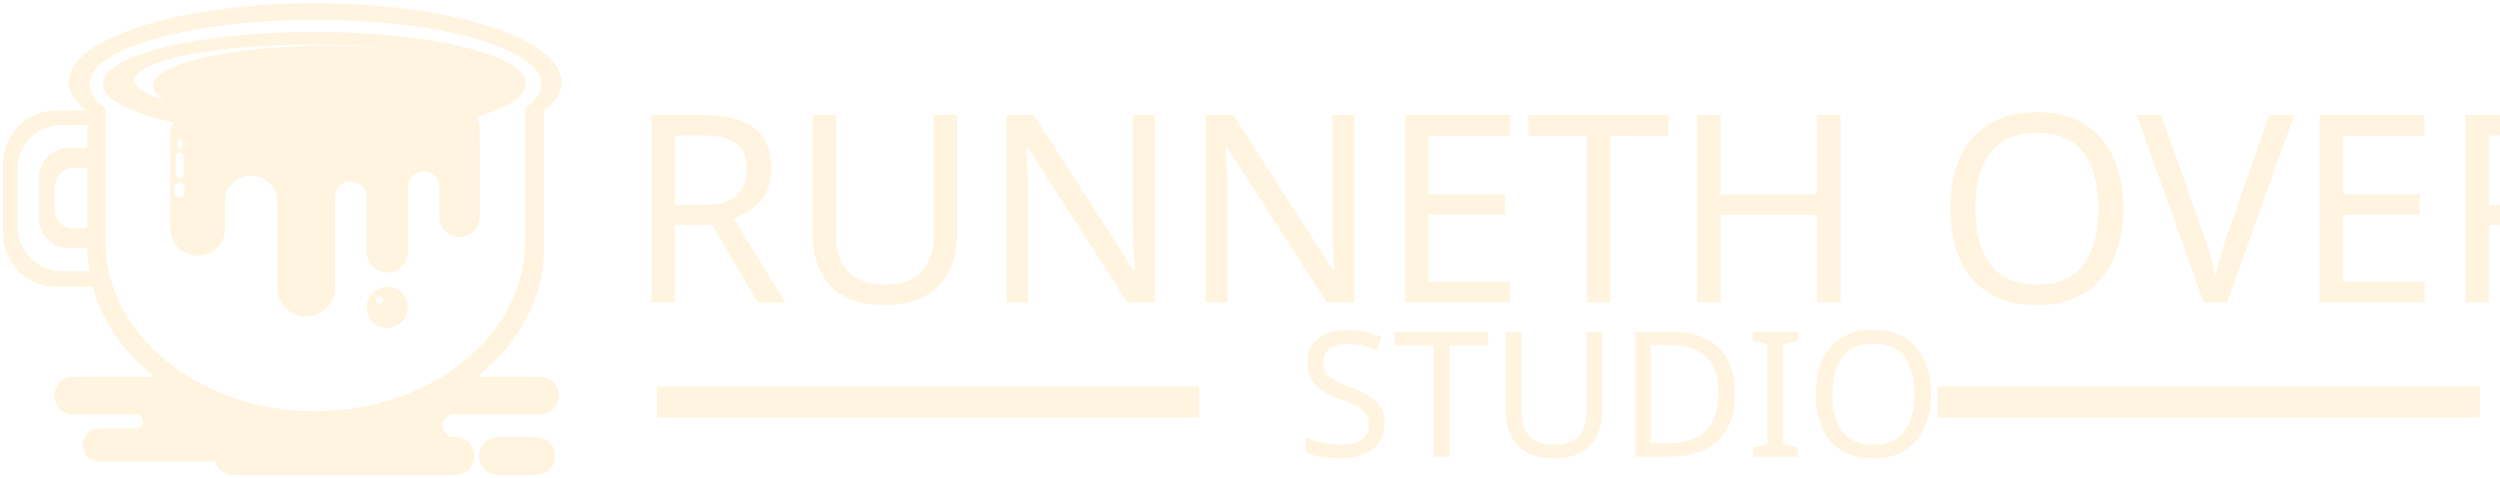
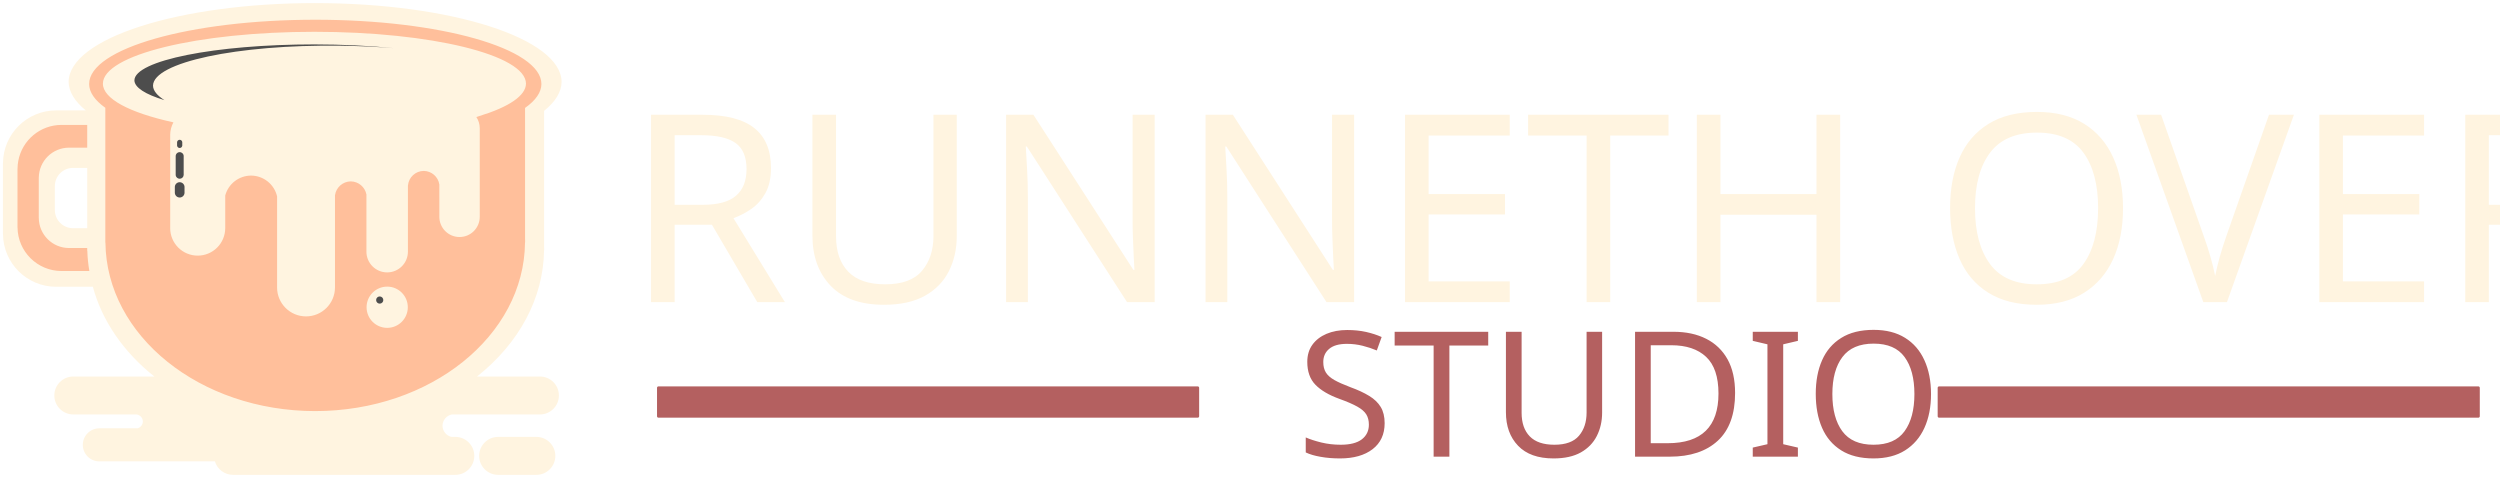
<svg xmlns="http://www.w3.org/2000/svg" width="1920" height="367" viewBox="0 0 508 97.102" version="1.1" id="svg1" xml:space="preserve">
  <defs id="defs1" />
-   <g id="layer1" style="display:none;fill:#4d4d4d;fill-opacity:1">
-     <rect style="fill:#4d4d4d;fill-opacity:1;stroke-width:0.265" id="rect1" width="513.519" height="100.712" x="-1.991" y="-1.707" />
-   </g>
  <g id="layer7" style="display:none">
    <path style="fill:#ff0000;stroke:#ff0000;stroke-width:0.376px;stroke-linecap:butt;stroke-linejoin:miter;stroke-opacity:1" d="m 142.875,83.301 c 0,98.924 0,100.056 0,100.056" id="path16" />
  </g>
  <g id="layer5" style="display:none">
    <path style="display:inline;fill:none;stroke:#07ff00;stroke-width:1.269;stroke-linecap:butt;stroke-linejoin:miter;stroke-dasharray:none;stroke-opacity:1" d="m 351.95,277.151 c -256.938,0 -256.938,0 -256.938,0" id="path18" />
  </g>
+   <g id="layer1" style="display:none">
+     <rect style="fill:#4d4d4d;fill-opacity:1;stroke:#4d4d4d;stroke-width:1;stroke-linecap:round;stroke-linejoin:round;stroke-opacity:1" id="rect1" width="509.852" height="98.69" x="-0.794" y="-0.529" />
+   </g>
  <g id="layer8" style="display:none">
    <rect style="display:inline;fill:#fff4e0;fill-opacity:1;stroke:none;stroke-width:0;stroke-linecap:round;stroke-linejoin:round;stroke-opacity:1" id="rect115" width="508" height="285.75" x="-4.9999999e-06" y="-4.9999999e-06" />
    <circle style="display:inline;fill:#00ff00;fill-opacity:1;stroke:#ff0000;stroke-width:0;stroke-linecap:round;stroke-linejoin:round;stroke-opacity:1" id="path115" cx="254" cy="142.875" r="142.875" />
  </g>
-   <g id="layer9" style="display:none;opacity:1;fill:#ffbf9b;fill-opacity:1;stroke:none">
+   <g id="layer9" style="display:inline;opacity:1;fill:#ffbf9b;fill-opacity:1;stroke:none">
    <path id="path117" style="display:inline;opacity:1;fill:#ffbf9b;fill-opacity:1;stroke:none;stroke-width:0.227px;stroke-linecap:butt;stroke-linejoin:miter;stroke-opacity:1" d="M 63.672,1.992 C 62.924,2.007 62.229,2.044 61.598,2.104 51.491,3.067 33.603,4.751 27.426,7.238 21.25,9.724 18.522,12.291 17.399,14.457 c -1.123,2.166 -0.642,4.893 0.241,6.096 0.882,1.203 1.444,3.209 1.444,3.209 -0.802,0 -5.936,-0.321 -8.102,0.08 -2.166,0.401 -8.824,4.332 -9.145,8.824 -0.321,4.492 -0.08,17.487 1.043,18.69 1.123,1.203 5.053,5.615 8.824,5.695 3.77,0.08 8.021,-0.642 8.663,-0.08 0.642,0.561 4.091,9.064 5.134,10.508 1.043,1.444 9.385,10.428 13.877,12.273 4.492,1.845 16.364,5.775 27.513,5.454 11.15,-0.321 27.594,-8.102 29.278,-9.706 1.685,-1.604 10.107,-13.717 11.15,-17.246 1.043,-3.529 1.203,-35.856 1.203,-35.856 0,0 3.209,-3.208 3.449,-5.134 0.241,-1.925 -3.77,-7.54 -8.904,-9.305 C 98.256,6.305 74.901,1.76 63.672,1.992 Z M 61.718,8.2 A 35.094,7.981 0 0 1 91.124,11.828 35.094,7.981 0 0 0 68.009,9.852 35.094,7.981 0 0 0 32.915,17.834 35.094,7.981 0 0 0 38.669,22.195 35.094,7.981 0 0 1 26.624,16.182 35.094,7.981 0 0 1 61.718,8.2 Z M 35.287,27.853 h 2.647 v 13.075 h -2.647 z m -24.465,5.695 h 7.219 v 13.396 h -7.219 z m 65.054,26.15 h 2.647 v 2.486 h -2.647 z" />
    <path id="path121" style="opacity:1;fill:#fff4e0;fill-opacity:1;stroke:none;stroke-width:0;stroke-linecap:round;stroke-linejoin:round;stroke-opacity:1" d="M 62.941,8.36 A 36.397,8.021 0 0 0 26.544,16.382 36.397,8.021 0 0 0 40.432,22.667 36.397,8.021 0 0 1 32.021,17.557 36.397,8.021 0 0 1 68.418,9.536 36.397,8.021 0 0 1 90.922,11.255 36.397,8.021 0 0 0 62.941,8.36 Z M 35.368,27.993 v 12.393 h 2.346 V 27.993 Z m 41.784,32.156 a 0.854,0.854 0 0 0 -0.854,0.854 0.854,0.854 0 0 0 0.854,0.854 0.854,0.854 0 0 0 0.854,-0.854 0.854,0.854 0 0 0 -0.854,-0.854 z" />
  </g>
-   <path id="path20" style="display:inline;opacity:1;fill:#fff4e0;fill-opacity:1;stroke:none;stroke-width:0;stroke-linecap:round;stroke-linejoin:round" d="M 64.036,0.655 A 50.087,16.053 0 0 0 13.95,16.708 a 50.087,16.053 0 0 0 3.494,5.756 h -5.962 v 0.002 a 10.803,10.803 0 0 0 -0.073,-0.005 l -0.004,-0.002 A 10.803,10.803 0 0 0 0.611,33.157 h -0.009 v 14.438 h 0.009 a 10.803,10.803 0 0 0 10.796,10.703 10.803,10.803 0 0 0 0.132,-0.009 h 7.333 a 46.429,36.718 0 0 0 12.496,18.245 H 14.978 a 3.856,3.856 0 0 0 -0.076,-9.93e-4 v -9.94e-4 a 3.856,3.856 0 0 0 -3.856,3.856 3.856,3.856 0 0 0 3.834,3.854 v 0.003 h 12.441 v 0.008 a 1.465,1.465 0 0 1 0.028,-0.008 h 0.433 a 1.465,1.465 0 0 1 1.252,1.407 1.465,1.465 0 0 1 -1.059,1.401 h -0.654 -7.155 v 0.008 a 3.361,3.361 0 0 0 -3.334,3.358 3.361,3.361 0 0 0 3.362,3.361 3.361,3.361 0 0 0 0.1,-0.008 h 23.376 a 3.856,3.856 0 0 0 3.674,2.743 v 7.45e-4 H 92.52 a 3.856,3.856 0 0 0 0.005,0 3.856,3.856 0 0 0 3.857,-3.857 3.856,3.856 0 0 0 -3.857,-3.855 3.856,3.856 0 0 0 -0.005,0 h -0.799 a 2.373,2.373 0 0 1 -1.801,-2.265 2.373,2.373 0 0 1 1.9,-2.295 h 17.758 v -0.01 a 3.856,3.856 0 0 0 0.14,0.01 3.856,3.856 0 0 0 3.856,-3.856 3.856,3.856 0 0 0 -3.856,-3.855 3.856,3.856 0 0 0 -0.14,0.01 v -0.009 H 96.936 A 46.429,36.718 0 0 0 110.554,50.976 h 0.011 v -0.11 a 46.429,36.718 0 0 0 0.016,-0.182 46.429,36.718 0 0 0 -0.016,-0.552 v -27.581 a 50.087,16.053 0 0 0 3.556,-5.842 A 50.087,16.053 0 0 0 64.035,0.656 Z m 0.032,3.379 v 3.873e-4 h 3.85e-4 a 45.953,13.066 0 0 1 45.952,13.067 45.953,13.066 0 0 1 -3.323,4.854 v 2.979 a 49.099,15.737 0 0 0 7.6e-4,-9.93e-4 v 23.594 a 42.653,34.515 0 0 1 0.014,0.518 42.653,34.515 0 0 1 -0.014,0.171 v 0.103 h -0.01 A 42.653,34.515 0 0 1 64.059,83.56 42.653,34.515 0 0 1 21.43,49.32 h -0.022 v -0.247 a 42.653,34.515 0 0 1 -0.004,-0.027 42.653,34.515 0 0 1 0.004,-0.028 V 24.974 22.268 21.929 A 45.953,13.066 0 0 1 18.116,17.101 45.953,13.066 0 0 1 64.068,4.034 Z m -0.169,2.453 3.79e-4,3.874e-4 a 42.985,10.545 0 0 0 -42.985,10.544 42.985,10.545 0 0 0 14.326,7.855 5.593,5.593 0 0 0 -0.656,2.554 5.593,5.593 0 0 0 0.005,0.063 v 18.822 a 5.593,5.593 0 0 0 -0.004,0.051 5.593,5.593 0 0 0 5.593,5.593 5.593,5.593 0 0 0 5.593,-5.581 h 0.002 v -6.643 a 5.459,5.459 0 0 1 5.23,-4.041 5.459,5.459 0 0 1 5.307,4.233 V 58.382 a 5.884,5.884 0 0 0 -0.004,0.053 5.884,5.884 0 0 0 5.884,5.884 5.884,5.884 0 0 0 5.882,-5.871 h 0.002 V 39.699 a 3.282,3.282 0 0 1 3.206,-2.817 3.282,3.282 0 0 1 3.185,2.672 v 11.569 a 4.216,4.216 0 0 0 -0.004,0.038 4.216,4.216 0 0 0 4.217,4.216 4.216,4.216 0 0 0 4.216,-4.207 h 7.41e-4 V 37.707 h 0.009 a 3.24,3.24 0 0 1 3.195,-2.952 3.24,3.24 0 0 1 3.181,2.774 v 2.364 a 4.105,4.105 0 0 0 -0.002,0.038 4.105,4.105 0 0 0 0.004,0.028 V 44.047 a 4.105,4.105 0 0 0 -0.002,0.037 4.105,4.105 0 0 0 4.105,4.104 4.105,4.105 0 0 0 4.104,-4.096 h 7.41e-4 V 30.169 h -7.23e-4 v -4.153 h -0.002 A 4.105,4.105 0 0 0 96.806,23.814 41.231,9.576 0 0 0 97.388,23.612 42.985,10.545 0 0 0 106.884,17.031 42.985,10.545 0 0 0 63.9,6.487 Z m -0.002,2.56 A 36.583,7.331 0 0 1 80,9.812 37.893,8.566 0.668 0 0 69.085,9.309 37.893,8.566 0.668 0 0 31.095,17.432 37.893,8.566 0.668 0 0 33.425,20.376 36.583,7.331 0 0 1 27.313,16.378 36.583,7.331 0 0 1 63.897,9.046 Z M 12.512,25.404 a 8.95,8.95 0 0 1 0.061,0.005 v -9.93e-4 h 5.154 v 4.627 h -3.651 v 7.56e-4 a 6.147,6.147 0 0 0 -0.041,-0.004 l -0.002,-9.95e-4 a 6.147,6.147 0 0 0 -6.143,6.088 h -0.005 v 8.215 h 0.005 a 6.147,6.147 0 0 0 6.143,6.09 6.147,6.147 0 0 0 0.075,-0.005 h 3.618 v 0.234 a 46.429,36.718 0 0 0 -0.004,0.03 46.429,36.718 0 0 0 0.004,0.03 v 0.262 h 0.024 a 46.429,36.718 0 0 0 0.412,4.113 h -5.543 a 8.95,8.95 0 0 1 -0.108,0.009 8.95,8.95 0 0 1 -8.944,-8.868 h -0.007 v -11.943 h 0.009 a 9.118,9.118 0 0 1 0.151,-1.565 8.95,8.95 0 0 1 8.793,-7.315 z m 24.005,3.025 h 3.71e-4 a 0.531,0.531 0 0 1 0.53,0.531 0.531,0.531 0 0 1 -0.004,0.062 v 0.479 a 0.531,0.531 0 0 1 0.004,0.067 0.531,0.531 0 0 1 -0.004,0.062 0.531,0.531 0 0 0 0,3.87e-4 0.531,0.531 0 0 0 0,3.98e-4 0.531,0.531 0 0 0 0,3.77e-4 0.531,0.531 0 0 0 0,3.97e-4 0.531,0.531 0 0 1 -0.527,0.467 0.531,0.531 0 0 1 -0.526,-0.467 h -7.49e-4 v -0.015 a 0.531,0.531 0 0 1 -0.004,-0.049 0.531,0.531 0 0 1 0.004,-0.048 V 29.008 a 0.531,0.531 0 0 1 -0.004,-0.048 0.531,0.531 0 0 1 0.53,-0.531 z m 0,2.513 h 3.71e-4 a 0.815,0.815 0 0 1 0.815,0.815 0.815,0.815 0 0 1 -0.004,0.05 v 3.653 a 0.815,0.815 0 0 1 0.004,0.074 0.815,0.815 0 0 1 -0.004,0.05 0.815,0.815 0 0 0 0,3.89e-4 0.815,0.815 0 0 0 0,3.76e-4 0.815,0.815 0 0 0 0,3.98e-4 0.815,0.815 0 0 0 0,3.78e-4 0.815,0.815 0 0 0 0,3.98e-4 0.815,0.815 0 0 0 0,3.77e-4 0.815,0.815 0 0 0 0,3.97e-4 0.815,0.815 0 0 1 -0.811,0.762 0.815,0.815 0 0 1 -0.811,-0.762 h -3.88e-4 v -0.014 a 0.815,0.815 0 0 1 -0.002,-0.039 0.815,0.815 0 0 1 0.002,-0.038 v -3.7 a 0.815,0.815 0 0 1 0,-9.93e-4 0.815,0.815 0 0 1 -0.002,-0.037 0.815,0.815 0 0 1 0.815,-0.815 z m -21.674,3.203 -3.85e-4,3.77e-4 v 7.45e-4 a 3.694,3.694 0 0 1 0.025,9.95e-4 h 2.258 v 7.45e-4 h 0.603 v 12.247 h -0.602 v 7.65e-4 h -2.237 a 3.694,3.694 0 0 1 -0.045,0.003 3.694,3.694 0 0 1 -3.692,-3.66 h -0.004 v -4.936 h 0.004 a 3.694,3.694 0 0 1 3.691,-3.659 z m 21.674,2.907 a 0.987,0.987 0 0 1 0.987,0.987 0.987,0.987 0 0 1 -0.004,0.059 v 0.985 a 0.987,0.987 0 0 1 0.004,0.091 0.987,0.987 0 0 1 -0.987,0.987 0.987,0.987 0 0 1 -0.983,-0.929 h -0.002 v -0.021 a 0.987,0.987 0 0 1 -0.002,-0.038 0.987,0.987 0 0 1 0.002,-0.038 v -1.06 a 0.987,0.987 0 0 1 -0.002,-0.038 0.987,0.987 0 0 1 0.987,-0.987 z M 78.683,58.268 a 4.188,4.188 0 0 0 -4.188,4.189 4.188,4.188 0 0 0 4.188,4.189 4.188,4.188 0 0 0 4.189,-4.189 4.188,4.188 0 0 0 -4.189,-4.189 z m -1.519,1.995 a 0.731,0.731 0 0 1 0.731,0.732 0.731,0.731 0 0 1 -0.731,0.731 0.731,0.731 0 0 1 -0.731,-0.731 0.731,0.731 0 0 1 0.731,-0.732 z m 24.063,28.54 a 3.856,3.856 0 0 0 -3.856,3.855 3.856,3.856 0 0 0 3.856,3.857 3.856,3.856 0 0 0 0.047,-0.003 v 0.003 h 7.716 a 3.856,3.856 0 0 0 0.004,0 3.856,3.856 0 0 0 3.856,-3.857 3.856,3.856 0 0 0 -3.856,-3.855 3.856,3.856 0 0 0 -0.004,0 h -7.716 v 7.46e-4 a 3.856,3.856 0 0 0 -0.047,-7.46e-4 z" />
-   <g id="layer6" style="display:inline;fill:#fff4e0;fill-opacity:1">
-     <text xml:space="preserve" style="font-style:normal;font-variant:normal;font-weight:normal;font-stretch:normal;font-size:35.551px;font-family:Stylish;-inkscape-font-specification:Stylish;fill:#fff4e0;fill-opacity:1;stroke:none;stroke-width:0.52;stroke-linecap:round;stroke-opacity:1" x="263.517" y="92.792" id="text2">
-       <tspan id="tspan2" style="font-size:35.551px;fill:#fff4e0;fill-opacity:1;stroke:none;stroke-width:0.52;stroke-opacity:1" x="263.517" y="92.792">STUDIO</tspan>
+   <g id="layer2" style="display:inline">
+     <ellipse style="fill:#4d4d4d;fill-opacity:1;stroke:#4d4d4d;stroke-width:1;stroke-linecap:round;stroke-linejoin:round;stroke-opacity:1" id="path1" cx="77.391" cy="61.119" rx="1.191" ry="1.058" />
+     <rect style="fill:#4d4d4d;fill-opacity:1;stroke:#4d4d4d;stroke-width:1;stroke-linecap:round;stroke-linejoin:round;stroke-opacity:1" id="rect3" width="2.817" height="12.862" x="35.4" y="27.561" />
+     <path style="fill:#4d4d4d;fill-opacity:1;stroke:#4d4d4d;stroke-width:0.265px;stroke-linecap:butt;stroke-linejoin:miter;stroke-opacity:1" d="m 36.748,22.049 c -6.002,-0.49 -10.779,-1.592 -10.779,-4.042 0,-2.45 0.857,-4.532 2.45,-5.145 1.592,-0.612 17.394,-4.042 20.334,-4.41 2.94,-0.367 28.418,-1.47 31.726,0.735 3.307,2.205 1.592,2.327 0.857,2.327 -0.735,0 -13.964,-1.347 -19.354,-0.735 -5.39,0.612 -13.229,0 -18.986,1.837 -5.757,1.837 -9.064,1.837 -9.309,3.92 -0.245,2.082 1.96,5.267 2.572,5.39" id="path3" />
+   </g>
+   <g id="layer3" style="display:inline">
+     <path id="path20-5" style="display:inline;fill:#fff4e0;fill-opacity:1;stroke:none;stroke-width:0;stroke-linecap:round;stroke-linejoin:round" d="M 64.031,0.629 A 50.087,16.053 0 0 0 13.944,16.682 a 50.087,16.053 0 0 0 3.494,5.756 h -5.962 v 0.002 a 10.803,10.803 0 0 0 -0.073,-0.005 l -0.004,-0.002 A 10.803,10.803 0 0 0 0.605,33.131 h -0.009 v 14.438 h 0.009 a 10.803,10.803 0 0 0 10.796,10.703 10.803,10.803 0 0 0 0.132,-0.009 h 7.333 A 46.429,36.718 0 0 0 31.362,76.508 H 14.972 a 3.856,3.856 0 0 0 -0.076,-9.93e-4 v -9.94e-4 a 3.856,3.856 0 0 0 -3.856,3.856 3.856,3.856 0 0 0 3.834,3.854 v 0.003 h 12.441 v 0.008 a 1.465,1.465 0 0 1 0.028,-0.008 h 0.433 a 1.465,1.465 0 0 1 1.252,1.407 1.465,1.465 0 0 1 -1.059,1.401 h -0.654 -7.155 v 0.008 a 3.361,3.361 0 0 0 -3.334,3.358 3.361,3.361 0 0 0 3.362,3.361 3.361,3.361 0 0 0 0.1,-0.008 h 23.376 a 3.856,3.856 0 0 0 3.674,2.743 v 7.5e-4 h 45.177 a 3.856,3.856 0 0 0 0.005,0 3.856,3.856 0 0 0 3.857,-3.857 3.856,3.856 0 0 0 -3.857,-3.855 3.856,3.856 0 0 0 -0.005,0 h -0.799 a 2.373,2.373 0 0 1 -1.801,-2.265 2.373,2.373 0 0 1 1.9,-2.295 h 17.758 v -0.01 a 3.856,3.856 0 0 0 0.14,0.01 3.856,3.856 0 0 0 3.856,-3.856 3.856,3.856 0 0 0 -3.856,-3.855 3.856,3.856 0 0 0 -0.14,0.01 v -0.009 H 96.93 a 46.429,36.718 0 0 0 13.619,-25.558 h 0.011 v -0.11 a 46.429,36.718 0 0 0 0.016,-0.182 46.429,36.718 0 0 0 -0.016,-0.552 v -27.581 a 50.087,16.053 0 0 0 3.556,-5.842 A 50.087,16.053 0 0 0 64.03,0.63 Z m 0.032,3.379 v 3.88e-4 h 3.85e-4 a 45.953,13.066 0 0 1 45.952,13.067 45.953,13.066 0 0 1 -3.323,4.854 v 2.979 a 49.099,15.737 0 0 0 7.6e-4,-9.93e-4 v 23.594 a 42.653,34.515 0 0 1 0.014,0.518 42.653,34.515 0 0 1 -0.014,0.171 v 0.103 h -0.01 A 42.653,34.515 0 0 1 64.053,83.534 42.653,34.515 0 0 1 21.424,49.294 h -0.022 v -0.247 a 42.653,34.515 0 0 1 -0.004,-0.027 42.653,34.515 0 0 1 0.004,-0.028 V 24.949 22.242 21.903 A 45.953,13.066 0 0 1 18.11,17.076 45.953,13.066 0 0 1 64.062,4.009 Z m -0.169,2.453 3.79e-4,3.87e-4 a 42.985,10.545 0 0 0 -42.985,10.544 42.985,10.545 0 0 0 14.326,7.855 5.593,5.593 0 0 0 -0.656,2.554 5.593,5.593 0 0 0 0.005,0.063 v 18.822 a 5.593,5.593 0 0 0 -0.004,0.051 5.593,5.593 0 0 0 5.593,5.593 5.593,5.593 0 0 0 5.593,-5.581 h 0.002 v -6.643 a 5.459,5.459 0 0 1 5.23,-4.041 5.459,5.459 0 0 1 5.307,4.233 v 18.443 a 5.884,5.884 0 0 0 -0.004,0.053 5.884,5.884 0 0 0 5.884,5.884 5.884,5.884 0 0 0 5.882,-5.871 h 0.002 V 39.673 a 3.282,3.282 0 0 1 3.206,-2.817 3.282,3.282 0 0 1 3.185,2.672 v 11.569 a 4.216,4.216 0 0 0 -0.004,0.038 4.216,4.216 0 0 0 4.217,4.216 4.216,4.216 0 0 0 4.216,-4.207 h 7.41e-4 V 37.682 h 0.009 a 3.24,3.24 0 0 1 3.195,-2.952 3.24,3.24 0 0 1 3.181,2.774 v 2.364 a 4.105,4.105 0 0 0 -0.002,0.038 4.105,4.105 0 0 0 0.004,0.028 v 4.087 a 4.105,4.105 0 0 0 -0.002,0.037 4.105,4.105 0 0 0 4.105,4.104 4.105,4.105 0 0 0 4.104,-4.096 h 7.4e-4 V 30.143 h -7.2e-4 v -4.153 h -10e-4 a 4.105,4.105 0 0 0 -0.683,-2.203 41.231,9.576 0 0 0 0.581,-0.202 42.985,10.545 0 0 0 9.497,-6.581 A 42.985,10.545 0 0 0 63.894,6.461 Z m -0.002,2.56 a 36.583,7.331 0 0 1 16.104,0.765 37.893,8.566 0.668 0 0 -10.915,-0.503 37.893,8.566 0.668 0 0 -37.99,8.123 37.893,8.566 0.668 0 0 2.331,2.944 36.583,7.331 0 0 1 -6.112,-3.998 36.583,7.331 0 0 1 36.583,-7.331 z M 12.506,25.378 a 8.95,8.95 0 0 1 0.061,0.005 v -9.93e-4 h 5.154 v 4.627 h -3.651 v 7.56e-4 a 6.147,6.147 0 0 0 -0.041,-0.004 l -0.002,-9.95e-4 a 6.147,6.147 0 0 0 -6.143,6.088 h -0.005 v 8.215 h 0.005 a 6.147,6.147 0 0 0 6.143,6.09 6.147,6.147 0 0 0 0.075,-0.005 h 3.618 v 0.234 a 46.429,36.718 0 0 0 -0.004,0.03 46.429,36.718 0 0 0 0.004,0.03 v 0.262 h 0.024 a 46.429,36.718 0 0 0 0.412,4.113 h -5.543 a 8.95,8.95 0 0 1 -0.108,0.009 8.95,8.95 0 0 1 -8.944,-8.868 h -0.007 v -11.943 h 0.009 a 9.118,9.118 0 0 1 0.151,-1.565 8.95,8.95 0 0 1 8.793,-7.315 z m 24.005,3.025 h 3.71e-4 a 0.531,0.531 0 0 1 0.53,0.531 0.531,0.531 0 0 1 -0.004,0.062 v 0.479 a 0.531,0.531 0 0 1 0.004,0.067 0.531,0.531 0 0 1 -0.004,0.062 0.531,0.531 0 0 0 0,3.87e-4 0.531,0.531 0 0 0 0,3.98e-4 0.531,0.531 0 0 0 0,3.77e-4 0.531,0.531 0 0 0 0,3.97e-4 0.531,0.531 0 0 1 -0.527,0.467 0.531,0.531 0 0 1 -0.526,-0.467 h -7.49e-4 v -0.015 a 0.531,0.531 0 0 1 -0.004,-0.049 0.531,0.531 0 0 1 0.004,-0.048 v -0.511 a 0.531,0.531 0 0 1 -0.004,-0.048 0.531,0.531 0 0 1 0.53,-0.531 z m 0,2.513 h 3.71e-4 a 0.815,0.815 0 0 1 0.815,0.815 0.815,0.815 0 0 1 -0.004,0.05 v 3.653 a 0.815,0.815 0 0 1 0.004,0.074 0.815,0.815 0 0 1 -0.004,0.05 0.815,0.815 0 0 0 0,3.89e-4 0.815,0.815 0 0 0 0,3.76e-4 0.815,0.815 0 0 0 0,3.98e-4 0.815,0.815 0 0 0 0,3.78e-4 0.815,0.815 0 0 0 0,3.98e-4 0.815,0.815 0 0 0 0,3.77e-4 0.815,0.815 0 0 0 0,3.97e-4 0.815,0.815 0 0 1 -0.811,0.762 0.815,0.815 0 0 1 -0.811,-0.762 h -3.88e-4 V 35.547 a 0.815,0.815 0 0 1 -0.002,-0.039 0.815,0.815 0 0 1 0.002,-0.038 v -3.7 a 0.815,0.815 0 0 1 0,-9.93e-4 0.815,0.815 0 0 1 -0.002,-0.037 0.815,0.815 0 0 1 0.815,-0.815 z m -21.674,3.203 -3.85e-4,3.77e-4 v 7.45e-4 a 3.694,3.694 0 0 1 0.025,9.95e-4 h 2.258 v 7.45e-4 h 0.603 v 12.247 h -0.602 v 7.65e-4 h -2.237 a 3.694,3.694 0 0 1 -0.045,0.003 3.694,3.694 0 0 1 -3.692,-3.66 h -0.004 v -4.936 h 0.004 a 3.694,3.694 0 0 1 3.691,-3.659 z m 21.674,2.907 a 0.987,0.987 0 0 1 0.987,0.987 0.987,0.987 0 0 1 -0.004,0.059 v 0.985 a 0.987,0.987 0 0 1 0.004,0.091 0.987,0.987 0 0 1 -0.987,0.987 0.987,0.987 0 0 1 -0.983,-0.929 h -0.002 v -0.021 a 0.987,0.987 0 0 1 -0.002,-0.038 0.987,0.987 0 0 1 0.002,-0.038 v -1.06 a 0.987,0.987 0 0 1 -0.002,-0.038 0.987,0.987 0 0 1 0.987,-0.987 z m 42.166,21.216 a 4.188,4.188 0 0 0 -4.188,4.189 4.188,4.188 0 0 0 4.188,4.189 4.188,4.188 0 0 0 4.189,-4.189 4.188,4.188 0 0 0 -4.189,-4.189 z m -1.519,1.995 a 0.731,0.731 0 0 1 0.731,0.732 0.731,0.731 0 0 1 -0.731,0.731 0.731,0.731 0 0 1 -0.731,-0.731 0.731,0.731 0 0 1 0.731,-0.732 z m 24.063,28.54 a 3.856,3.856 0 0 0 -3.856,3.855 3.856,3.856 0 0 0 3.856,3.857 3.856,3.856 0 0 0 0.047,-0.003 v 0.003 h 7.716 a 3.856,3.856 0 0 0 0.004,0 3.856,3.856 0 0 0 3.856,-3.857 3.856,3.856 0 0 0 -3.856,-3.855 3.856,3.856 0 0 0 -0.004,0 h -7.716 v 7.4e-4 a 3.856,3.856 0 0 0 -0.047,-7.4e-4 z" />
+   </g>
+   <path id="path20" style="display:none;opacity:1;fill:#4d4d4d;fill-opacity:1;stroke:none;stroke-width:0;stroke-linecap:round;stroke-linejoin:round" d="M 64.036,0.655 A 50.087,16.053 0 0 0 13.95,16.708 a 50.087,16.053 0 0 0 3.494,5.756 h -5.962 v 0.002 a 10.803,10.803 0 0 0 -0.073,-0.005 l -0.004,-0.002 A 10.803,10.803 0 0 0 0.611,33.157 h -0.009 v 14.438 h 0.009 a 10.803,10.803 0 0 0 10.796,10.703 10.803,10.803 0 0 0 0.132,-0.009 h 7.333 a 46.429,36.718 0 0 0 12.496,18.245 H 14.978 a 3.856,3.856 0 0 0 -0.076,-9.93e-4 v -9.94e-4 a 3.856,3.856 0 0 0 -3.856,3.856 3.856,3.856 0 0 0 3.834,3.854 v 0.003 h 12.441 v 0.008 a 1.465,1.465 0 0 1 0.028,-0.008 h 0.433 a 1.465,1.465 0 0 1 1.252,1.407 1.465,1.465 0 0 1 -1.059,1.401 h -0.654 -7.155 v 0.008 a 3.361,3.361 0 0 0 -3.334,3.358 3.361,3.361 0 0 0 3.362,3.361 3.361,3.361 0 0 0 0.1,-0.008 h 23.376 a 3.856,3.856 0 0 0 3.674,2.743 v 7.45e-4 H 92.52 a 3.856,3.856 0 0 0 0.005,0 3.856,3.856 0 0 0 3.857,-3.857 3.856,3.856 0 0 0 -3.857,-3.855 3.856,3.856 0 0 0 -0.005,0 h -0.799 a 2.373,2.373 0 0 1 -1.801,-2.265 2.373,2.373 0 0 1 1.9,-2.295 h 17.758 v -0.01 a 3.856,3.856 0 0 0 0.14,0.01 3.856,3.856 0 0 0 3.856,-3.856 3.856,3.856 0 0 0 -3.856,-3.855 3.856,3.856 0 0 0 -0.14,0.01 v -0.009 H 96.936 A 46.429,36.718 0 0 0 110.554,50.976 h 0.011 v -0.11 a 46.429,36.718 0 0 0 0.016,-0.182 46.429,36.718 0 0 0 -0.016,-0.552 v -27.581 a 50.087,16.053 0 0 0 3.556,-5.842 A 50.087,16.053 0 0 0 64.035,0.656 Z m 0.032,3.379 v 3.873e-4 h 3.85e-4 a 45.953,13.066 0 0 1 45.952,13.067 45.953,13.066 0 0 1 -3.323,4.854 v 2.979 a 49.099,15.737 0 0 0 7.6e-4,-9.93e-4 v 23.594 a 42.653,34.515 0 0 1 0.014,0.518 42.653,34.515 0 0 1 -0.014,0.171 v 0.103 h -0.01 A 42.653,34.515 0 0 1 64.059,83.56 42.653,34.515 0 0 1 21.43,49.32 h -0.022 v -0.247 a 42.653,34.515 0 0 1 -0.004,-0.027 42.653,34.515 0 0 1 0.004,-0.028 V 24.974 22.268 21.929 A 45.953,13.066 0 0 1 18.116,17.101 45.953,13.066 0 0 1 64.068,4.034 Z m -0.169,2.453 3.79e-4,3.874e-4 a 42.985,10.545 0 0 0 -42.985,10.544 42.985,10.545 0 0 0 14.326,7.855 5.593,5.593 0 0 0 -0.656,2.554 5.593,5.593 0 0 0 0.005,0.063 v 18.822 a 5.593,5.593 0 0 0 -0.004,0.051 5.593,5.593 0 0 0 5.593,5.593 5.593,5.593 0 0 0 5.593,-5.581 h 0.002 v -6.643 a 5.459,5.459 0 0 1 5.23,-4.041 5.459,5.459 0 0 1 5.307,4.233 V 58.382 a 5.884,5.884 0 0 0 -0.004,0.053 5.884,5.884 0 0 0 5.884,5.884 5.884,5.884 0 0 0 5.882,-5.871 h 0.002 V 39.699 a 3.282,3.282 0 0 1 3.206,-2.817 3.282,3.282 0 0 1 3.185,2.672 v 11.569 a 4.216,4.216 0 0 0 -0.004,0.038 4.216,4.216 0 0 0 4.217,4.216 4.216,4.216 0 0 0 4.216,-4.207 h 7.41e-4 V 37.707 h 0.009 a 3.24,3.24 0 0 1 3.195,-2.952 3.24,3.24 0 0 1 3.181,2.774 v 2.364 a 4.105,4.105 0 0 0 -0.002,0.038 4.105,4.105 0 0 0 0.004,0.028 V 44.047 a 4.105,4.105 0 0 0 -0.002,0.037 4.105,4.105 0 0 0 4.105,4.104 4.105,4.105 0 0 0 4.104,-4.096 h 7.41e-4 V 30.169 h -7.23e-4 v -4.153 h -0.002 A 4.105,4.105 0 0 0 96.806,23.814 41.231,9.576 0 0 0 97.388,23.612 42.985,10.545 0 0 0 106.884,17.031 42.985,10.545 0 0 0 63.9,6.487 Z m -0.002,2.56 A 36.583,7.331 0 0 1 80,9.812 37.893,8.566 0.668 0 0 69.085,9.309 37.893,8.566 0.668 0 0 31.095,17.432 37.893,8.566 0.668 0 0 33.425,20.376 36.583,7.331 0 0 1 27.313,16.378 36.583,7.331 0 0 1 63.897,9.046 Z M 12.512,25.404 a 8.95,8.95 0 0 1 0.061,0.005 v -9.93e-4 h 5.154 v 4.627 h -3.651 v 7.56e-4 a 6.147,6.147 0 0 0 -0.041,-0.004 l -0.002,-9.95e-4 a 6.147,6.147 0 0 0 -6.143,6.088 h -0.005 v 8.215 h 0.005 a 6.147,6.147 0 0 0 6.143,6.09 6.147,6.147 0 0 0 0.075,-0.005 h 3.618 v 0.234 a 46.429,36.718 0 0 0 -0.004,0.03 46.429,36.718 0 0 0 0.004,0.03 v 0.262 h 0.024 a 46.429,36.718 0 0 0 0.412,4.113 h -5.543 a 8.95,8.95 0 0 1 -0.108,0.009 8.95,8.95 0 0 1 -8.944,-8.868 h -0.007 v -11.943 h 0.009 a 9.118,9.118 0 0 1 0.151,-1.565 8.95,8.95 0 0 1 8.793,-7.315 z m 24.005,3.025 h 3.71e-4 a 0.531,0.531 0 0 1 0.53,0.531 0.531,0.531 0 0 1 -0.004,0.062 v 0.479 a 0.531,0.531 0 0 1 0.004,0.067 0.531,0.531 0 0 1 -0.004,0.062 0.531,0.531 0 0 0 0,3.87e-4 0.531,0.531 0 0 0 0,3.98e-4 0.531,0.531 0 0 0 0,3.77e-4 0.531,0.531 0 0 0 0,3.97e-4 0.531,0.531 0 0 1 -0.527,0.467 0.531,0.531 0 0 1 -0.526,-0.467 h -7.49e-4 v -0.015 a 0.531,0.531 0 0 1 -0.004,-0.049 0.531,0.531 0 0 1 0.004,-0.048 V 29.008 a 0.531,0.531 0 0 1 -0.004,-0.048 0.531,0.531 0 0 1 0.53,-0.531 z m 0,2.513 h 3.71e-4 a 0.815,0.815 0 0 1 0.815,0.815 0.815,0.815 0 0 1 -0.004,0.05 v 3.653 a 0.815,0.815 0 0 1 0.004,0.074 0.815,0.815 0 0 1 -0.004,0.05 0.815,0.815 0 0 0 0,3.89e-4 0.815,0.815 0 0 0 0,3.76e-4 0.815,0.815 0 0 0 0,3.98e-4 0.815,0.815 0 0 0 0,3.78e-4 0.815,0.815 0 0 0 0,3.98e-4 0.815,0.815 0 0 0 0,3.77e-4 0.815,0.815 0 0 0 0,3.97e-4 0.815,0.815 0 0 1 -0.811,0.762 0.815,0.815 0 0 1 -0.811,-0.762 h -3.88e-4 v -0.014 a 0.815,0.815 0 0 1 -0.002,-0.039 0.815,0.815 0 0 1 0.002,-0.038 v -3.7 a 0.815,0.815 0 0 1 0,-9.93e-4 0.815,0.815 0 0 1 -0.002,-0.037 0.815,0.815 0 0 1 0.815,-0.815 z m -21.674,3.203 -3.85e-4,3.77e-4 v 7.45e-4 a 3.694,3.694 0 0 1 0.025,9.95e-4 h 2.258 v 7.45e-4 h 0.603 v 12.247 h -0.602 v 7.65e-4 h -2.237 a 3.694,3.694 0 0 1 -0.045,0.003 3.694,3.694 0 0 1 -3.692,-3.66 h -0.004 v -4.936 h 0.004 a 3.694,3.694 0 0 1 3.691,-3.659 z m 21.674,2.907 a 0.987,0.987 0 0 1 0.987,0.987 0.987,0.987 0 0 1 -0.004,0.059 v 0.985 a 0.987,0.987 0 0 1 0.004,0.091 0.987,0.987 0 0 1 -0.987,0.987 0.987,0.987 0 0 1 -0.983,-0.929 h -0.002 v -0.021 a 0.987,0.987 0 0 1 -0.002,-0.038 0.987,0.987 0 0 1 0.002,-0.038 v -1.06 a 0.987,0.987 0 0 1 -0.002,-0.038 0.987,0.987 0 0 1 0.987,-0.987 z M 78.683,58.268 a 4.188,4.188 0 0 0 -4.188,4.189 4.188,4.188 0 0 0 4.188,4.189 4.188,4.188 0 0 0 4.189,-4.189 4.188,4.188 0 0 0 -4.189,-4.189 z m -1.519,1.995 a 0.731,0.731 0 0 1 0.731,0.732 0.731,0.731 0 0 1 -0.731,0.731 0.731,0.731 0 0 1 -0.731,-0.731 0.731,0.731 0 0 1 0.731,-0.732 z m 24.063,28.54 a 3.856,3.856 0 0 0 -3.856,3.855 3.856,3.856 0 0 0 3.856,3.857 3.856,3.856 0 0 0 0.047,-0.003 v 0.003 h 7.716 a 3.856,3.856 0 0 0 0.004,0 3.856,3.856 0 0 0 3.856,-3.857 3.856,3.856 0 0 0 -3.856,-3.855 3.856,3.856 0 0 0 -0.004,0 h -7.716 v 7.46e-4 a 3.856,3.856 0 0 0 -0.047,-7.46e-4 z" />
+   <g id="layer6" style="fill:#a0ced9;fill-opacity:1">
+     <text xml:space="preserve" style="font-style:normal;font-variant:normal;font-weight:normal;font-stretch:normal;font-size:35.551px;font-family:Stylish;-inkscape-font-specification:Stylish;fill:#b46060;fill-opacity:1;stroke:none;stroke-width:0.52;stroke-linecap:round;stroke-opacity:1" x="263.517" y="92.792" id="text2">
+       <tspan id="tspan2" style="font-size:35.551px;fill:#b46060;fill-opacity:1;stroke:none;stroke-width:0.52;stroke-opacity:1" x="263.517" y="92.792">STUDIO</tspan>
    </text>
-     <rect style="fill:#fff4e0;fill-opacity:1;stroke:none;stroke-width:0.418;stroke-linecap:round;stroke-linejoin:round;stroke-dasharray:none;paint-order:normal" id="rect2" width="110.16" height="6.364" x="393.734" y="78.512" ry="0.295" />
-     <rect style="fill:#fff4e0;fill-opacity:1;stroke:none;stroke-width:0.418;stroke-linecap:round;stroke-linejoin:round;stroke-dasharray:none;paint-order:normal" id="rect2-4" width="110.16" height="6.364" x="133.507" y="78.512" rx="0.291" ry="0.291" />
+     <rect style="fill:#b46060;fill-opacity:1;stroke:none;stroke-width:0.418;stroke-linecap:round;stroke-linejoin:round;stroke-dasharray:none;paint-order:normal" id="rect2" width="110.16" height="6.364" x="393.734" y="78.512" ry="0.295" />
+     <rect style="fill:#b46060;fill-opacity:1;stroke:none;stroke-width:0.418;stroke-linecap:round;stroke-linejoin:round;stroke-dasharray:none;paint-order:normal" id="rect2-4" width="110.16" height="6.364" x="133.507" y="78.512" rx="0.291" ry="0.291" />
  </g>
-   <g id="layer4" style="display:inline;fill:#fff4e0;fill-opacity:1">
-     <text xml:space="preserve" style="font-style:normal;font-variant:normal;font-weight:normal;font-stretch:normal;font-size:53.327px;font-family:Skranji;-inkscape-font-specification:Skranji;fill:#fff4e0;fill-opacity:1;stroke:none;stroke-width:0.52;stroke-linecap:round" x="127.174" y="61.445" id="text1">
-       <tspan id="tspan1" style="font-size:53.327px;fill:#fff4e0;fill-opacity:1;stroke:none;stroke-width:0.52" x="127.174" y="61.445">RUNNETH OVER</tspan>
+   <g id="layer10" style="display:inline">
+     <text xml:space="preserve" style="font-style:normal;font-variant:normal;font-weight:normal;font-stretch:normal;font-size:53.327px;font-family:Skranji;-inkscape-font-specification:Skranji;display:inline;fill:#fff4e0;fill-opacity:1;stroke:none;stroke-width:0.52;stroke-linecap:round" x="127.119" y="61.399" id="text1-0-9">
+       <tspan id="tspan1-7-4" style="font-size:53.327px;fill:#fff4e0;fill-opacity:1;stroke:none;stroke-width:0.52" x="127.119" y="61.399">RUNNETH OVER</tspan>
+     </text>
+   </g>
+   <g id="layer4" style="display:none;fill:#a0ced9;fill-opacity:1">
+     <text xml:space="preserve" style="font-style:normal;font-variant:normal;font-weight:normal;font-stretch:normal;font-size:53.327px;font-family:Skranji;-inkscape-font-specification:Skranji;display:inline;fill:#4d4d4d;fill-opacity:1;stroke:none;stroke-width:0.52;stroke-linecap:round" x="127.149" y="61.425" id="text1-0">
+       <tspan id="tspan1-7" style="font-size:53.327px;fill:#4d4d4d;fill-opacity:1;stroke:none;stroke-width:0.52" x="127.149" y="61.425">RUNNETH OVER</tspan>
    </text>
  </g>
</svg>
